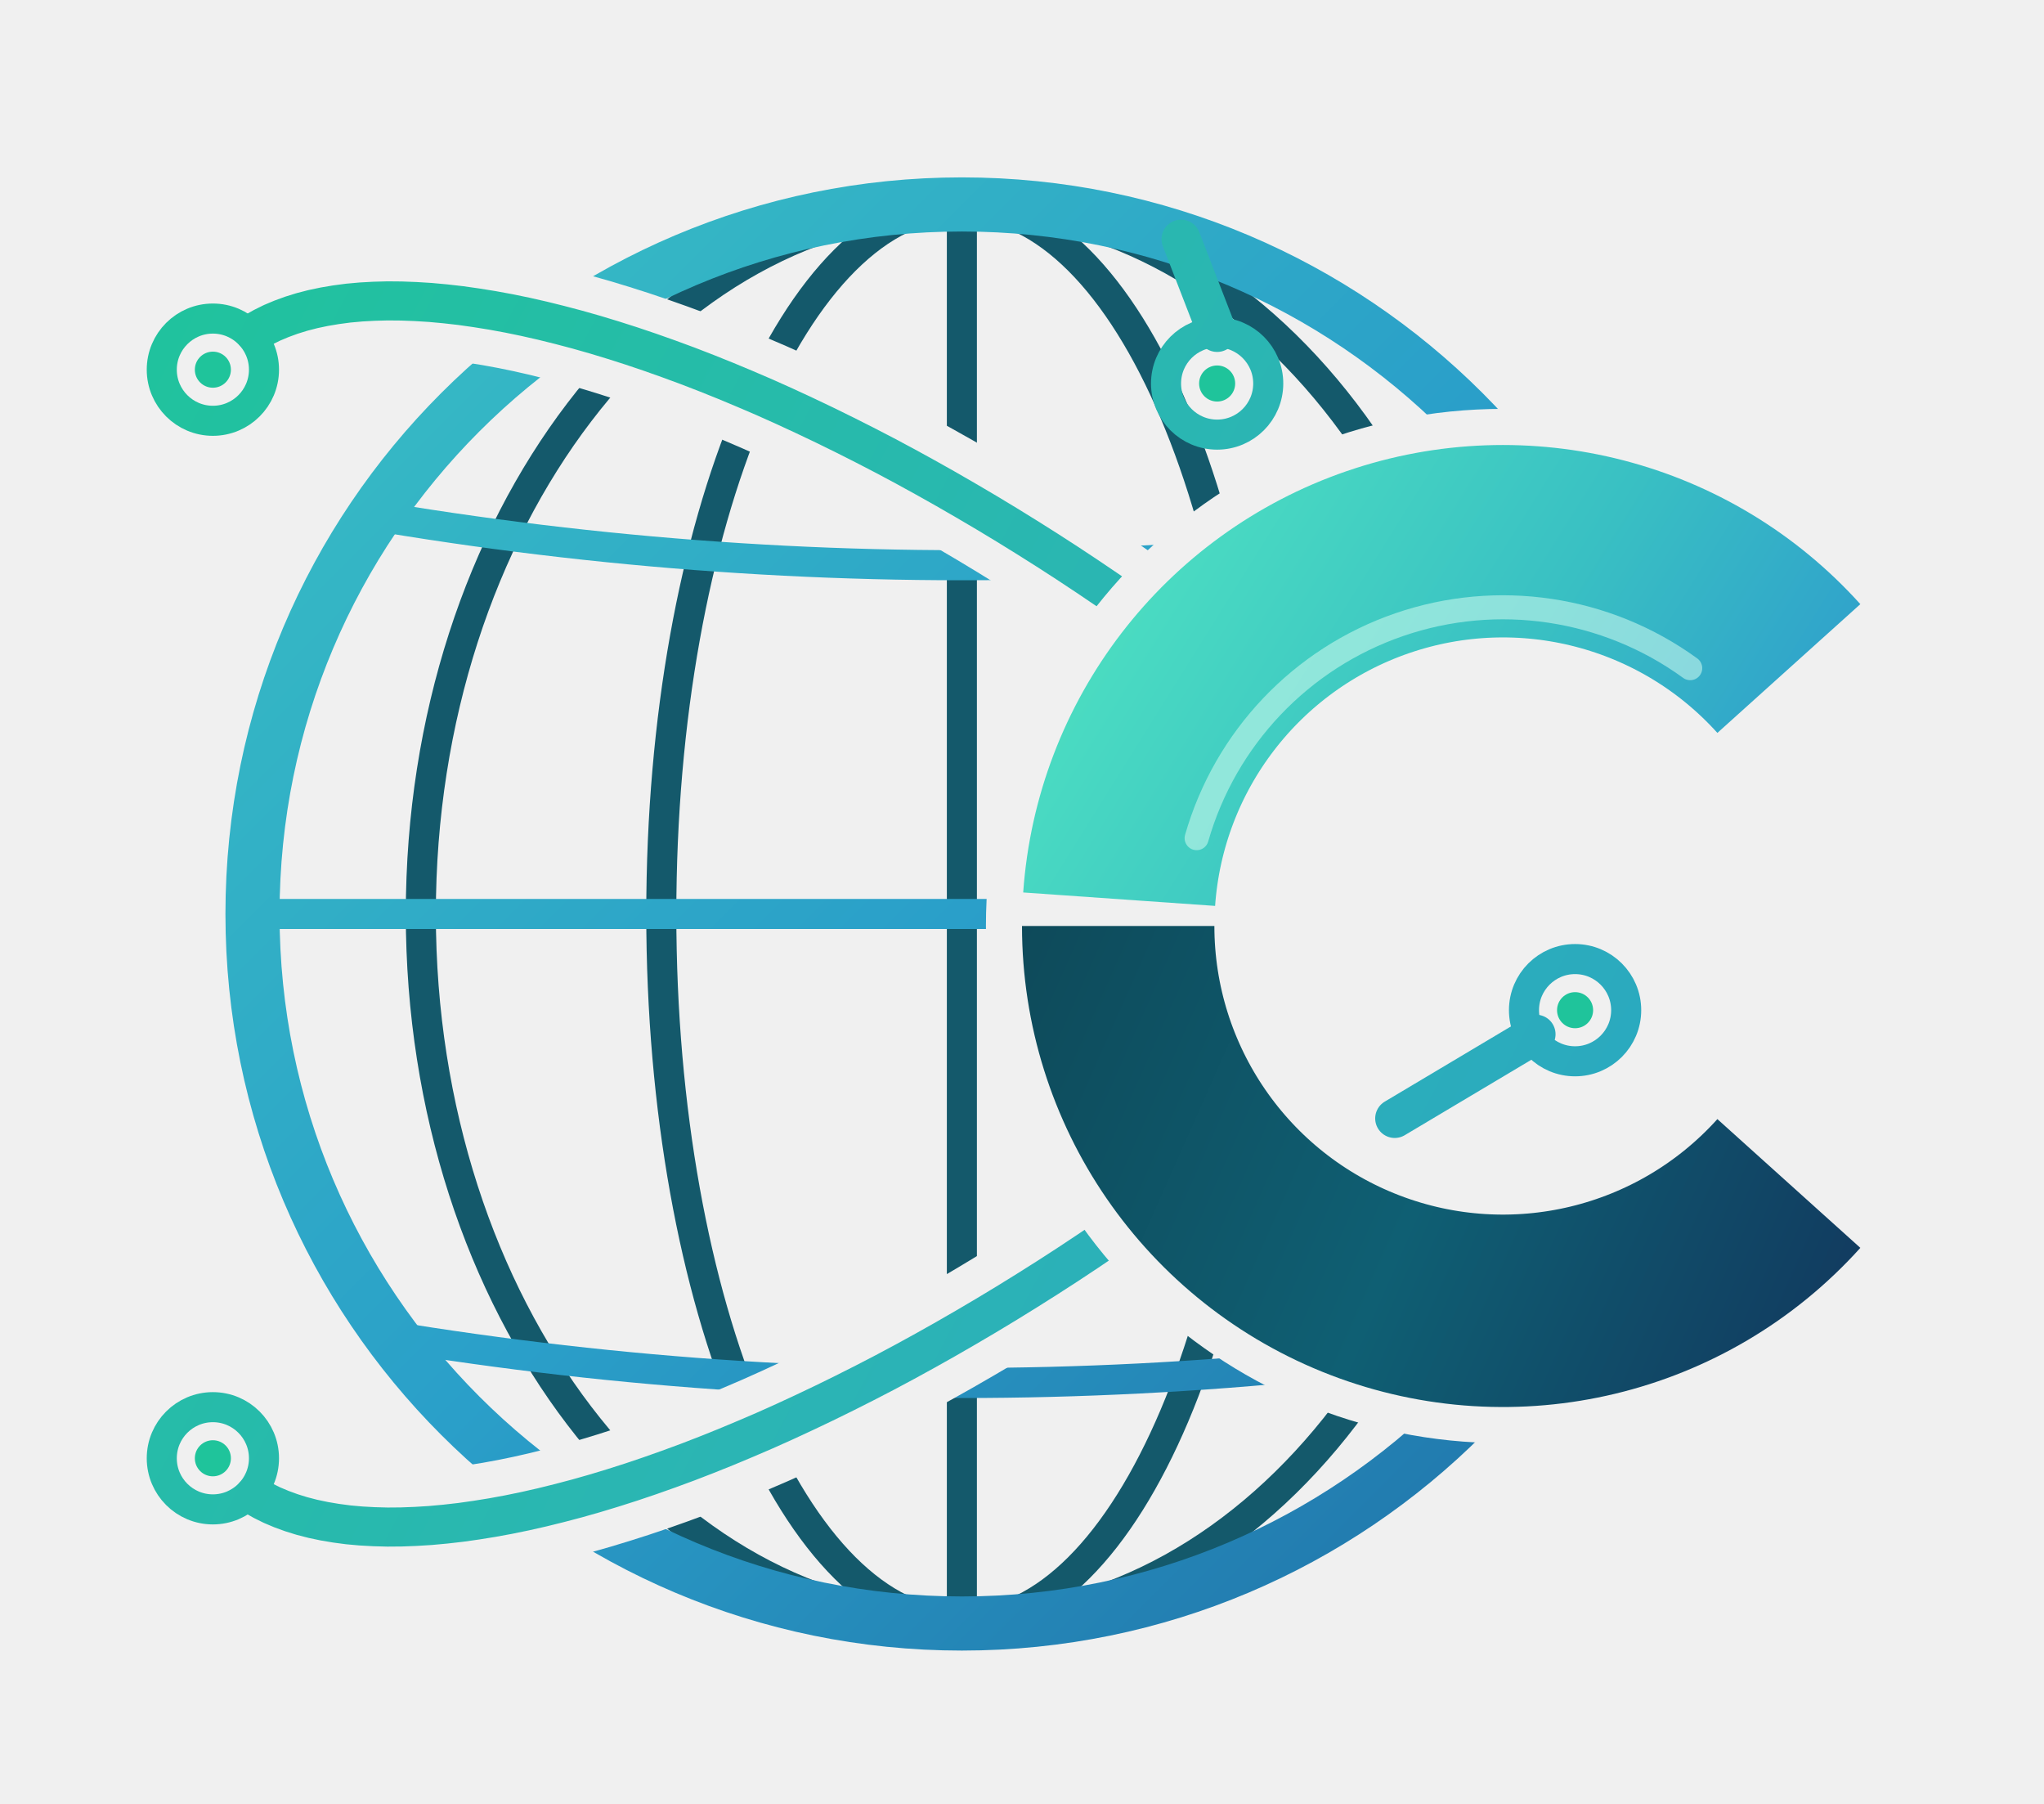
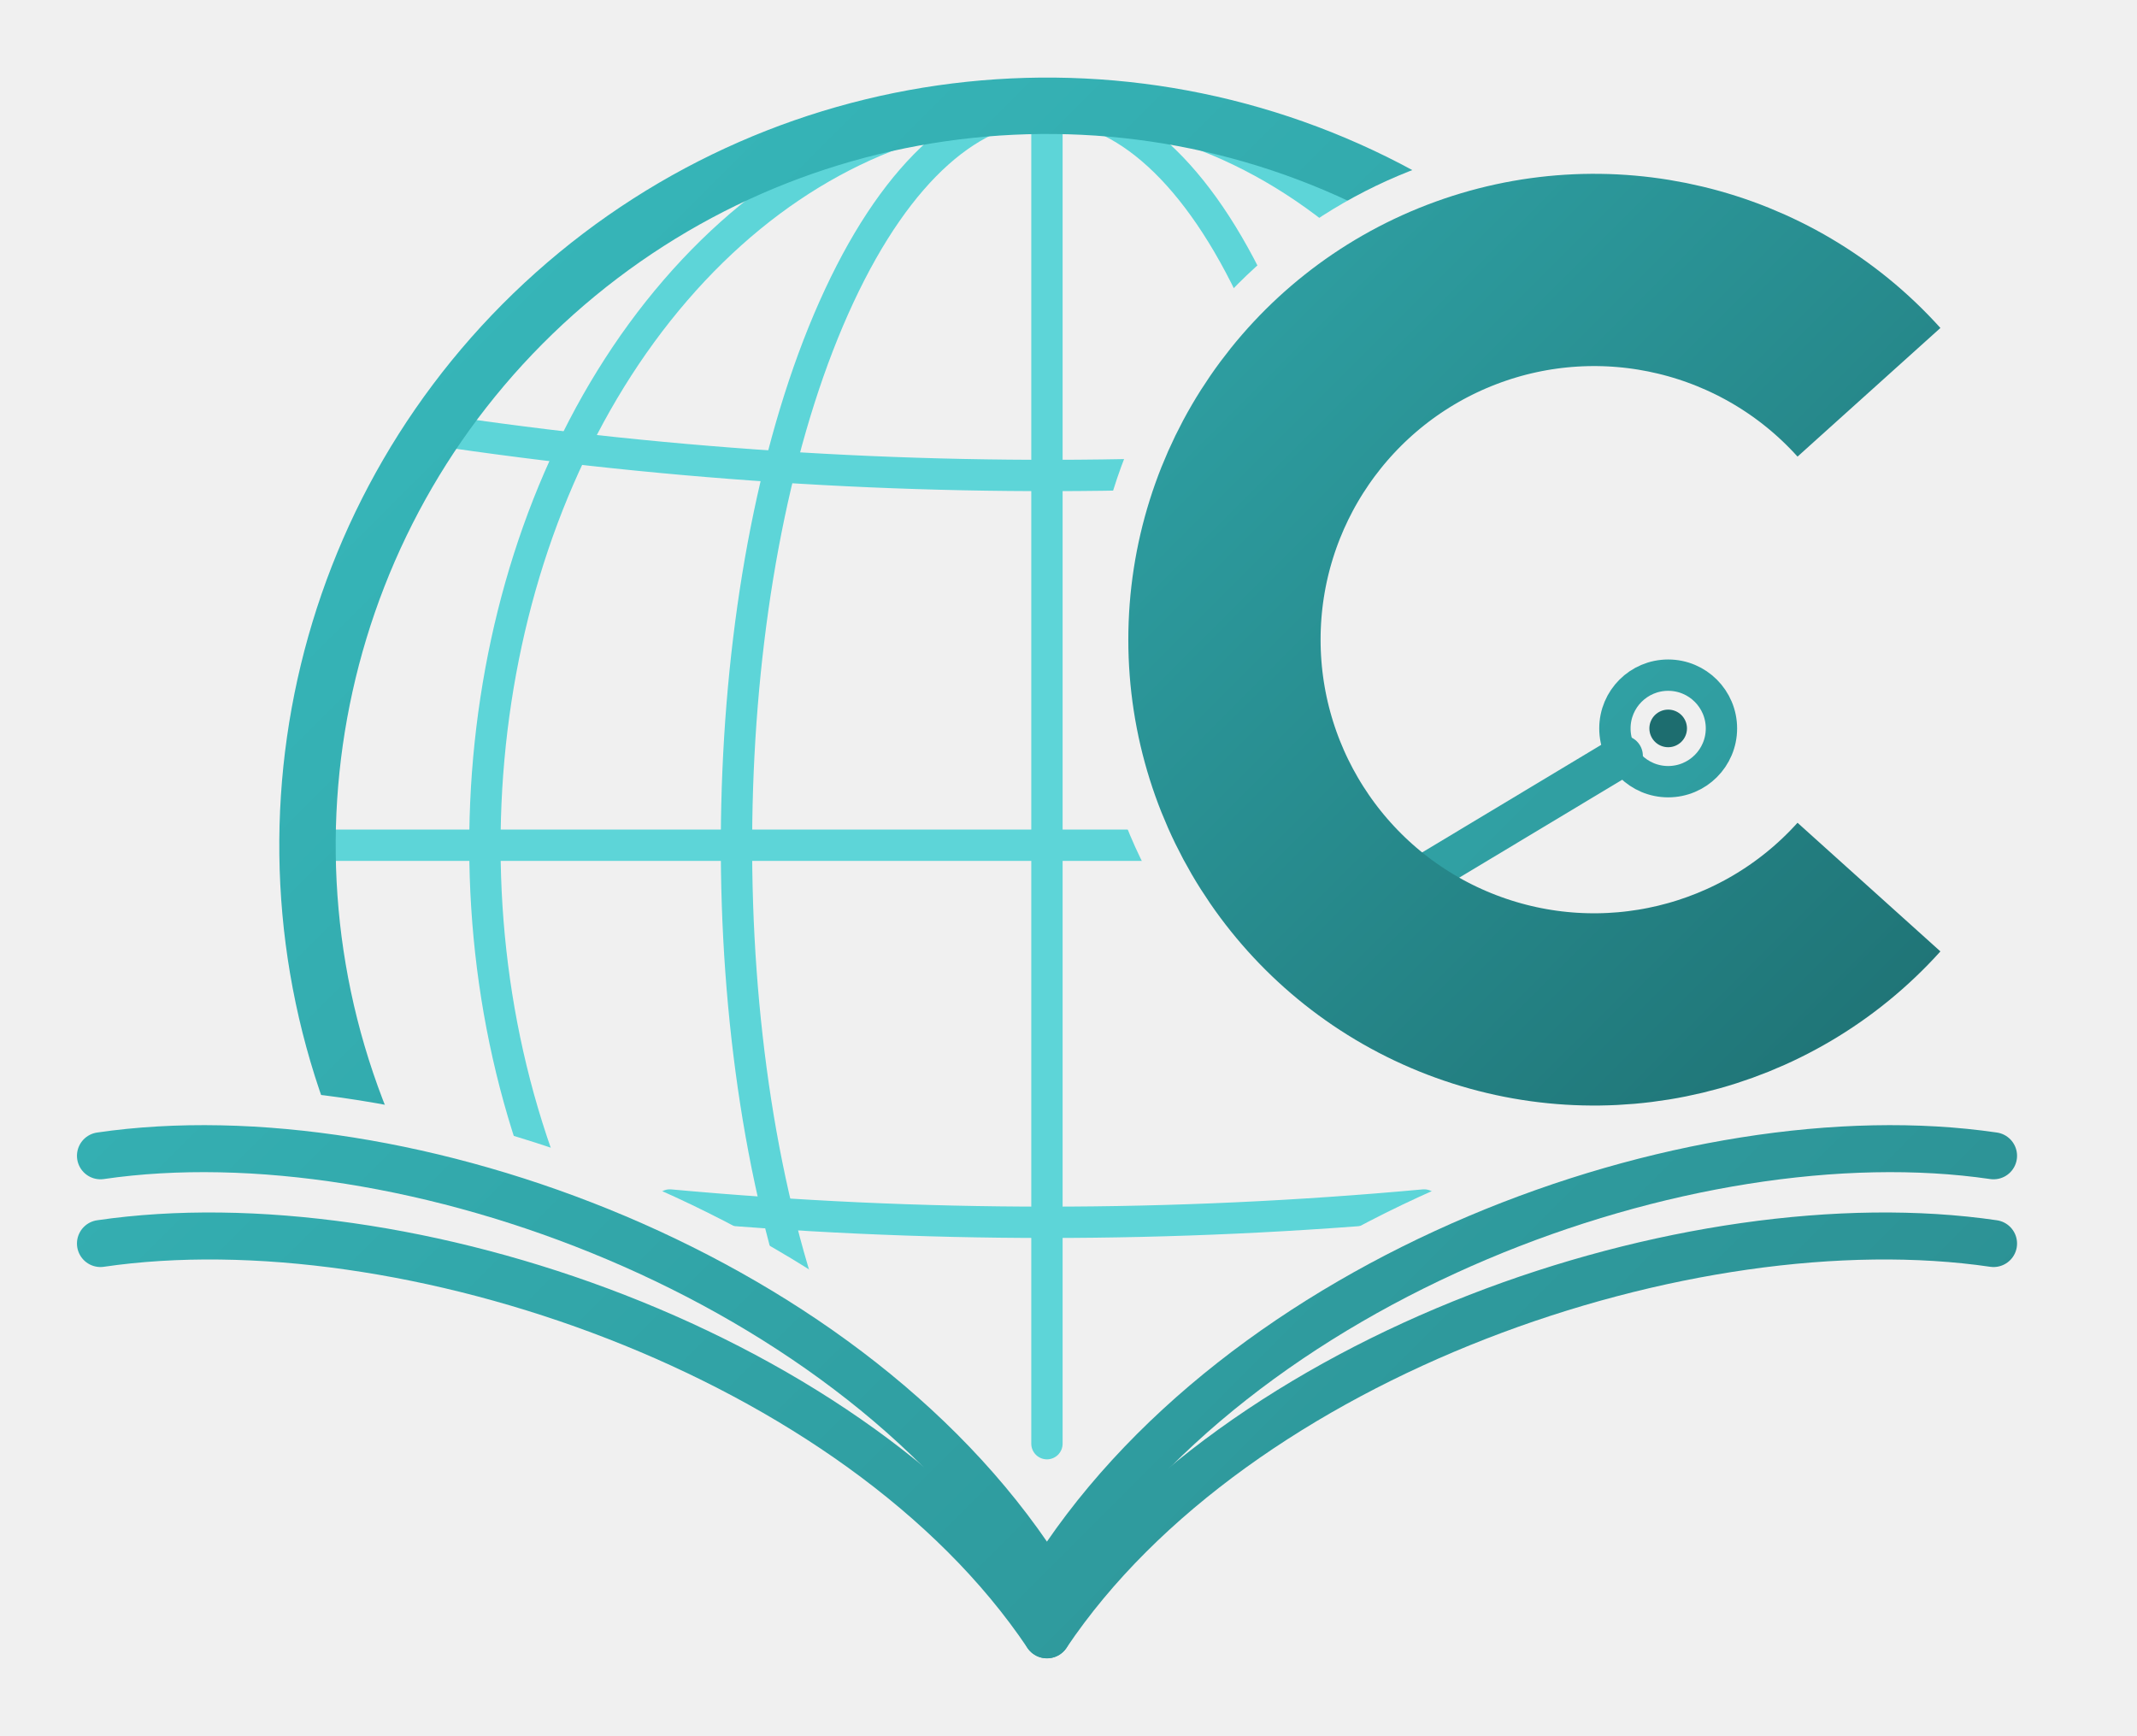
- <svg xmlns="http://www.w3.org/2000/svg" viewBox="0 0 340 300" role="img" aria-labelledby="t">
-   <style>.contorno0{stop-color:#39c0c3}.contorno1{stop-color:#2a9fc9}.contorno2{stop-color:#1f6fa6}.orbita0{stop-color:#1fc49b}.orbita1{stop-color:#2bb5b4}.orbita2{stop-color:#2a9fc9}.letra0{stop-color:#4fe3c1}.letra1{stop-color:#39c0c3}.letra2{stop-color:#2a8fd0}.base0{stop-color:#0e4a5a}.base1{stop-color:#0f5f73}.base2{stop-color:#12385e}.red{stroke:#14596b}.punto{fill:#1fc49b;stroke:none}.brillo{stroke:#d2fbf1;opacity:.55}</style>
+ <svg xmlns="http://www.w3.org/2000/svg" viewBox="0 0 341 277" role="img" aria-labelledby="titulo">
  <defs>
+     <linearGradient id="trazo" gradientUnits="userSpaceOnUse" x1="16" y1="-16" x2="325" y2="293">
+       <stop offset="0" stop-color="#39c0c3" />
+       <stop offset="1" stop-color="#2a8a8d" />
+     </linearGradient>
+     <linearGradient id="letra" gradientUnits="userSpaceOnUse" x1="180.04" y1="27.74" x2="328.73" y2="176.42">
+       <stop offset="0" stop-color="#30a5a8" />
+       <stop offset="1" stop-color="#1d6d6f" />
+     </linearGradient>
    <clipPath id="globo">
-       <circle cx="160" cy="152" r="118" />
+       <circle cx="167.06" cy="134.88" r="118" />
    </clipPath>
-     <mask id="cortaC" maskUnits="userSpaceOnUse" x="0" y="0" width="340" height="300">
-       <rect width="340" height="300" fill="#fff" />
-       <circle cx="250" cy="154" r="86" />
+     <mask id="recorte" maskUnits="userSpaceOnUse" x="0" y="0" width="341" height="277">
+       <rect width="341" height="277" fill="#fff" />
+       <path d="M16.03 184.44 C64.36 177.36 136.86 203.6 167.06 252.88 C197.27 203.6 269.77 177.36 318.11 184.44 V277 H16.03 Z" fill="#000" />
+       <g fill="none" stroke="#000" stroke-width="19.5" stroke-linecap="round">
+         <path d="M167.06 252.88 C136.86 203.6 64.36 177.36 16.03 184.44" />
+         <path d="M167.06 252.88 C197.27 203.6 269.77 177.36 318.11 184.44" />
+       </g>
+       <circle cx="254.38" cy="102.08" r="80.34" fill="#000" />
    </mask>
-     <mask id="cortaGlobo" maskUnits="userSpaceOnUse" x="0" y="0" width="340" height="300">
-       <rect width="340" height="300" fill="#fff" />
-       <g fill="none" stroke="#000" stroke-linecap="round">
-         <path d="M42.28 55.26 L43.71 54.45 L45.22 53.7 L46.81 53.03 L48.48 52.42 L50.22 51.88 L52.04 51.41 L53.94 51.01 L55.9 50.68 L57.94 50.41 L60.05 50.22 L62.22 50.1 L64.47 50.04 L66.78 50.06 L69.15 50.15 L71.58 50.3 L74.08 50.53 L76.63 50.82 L79.24 51.19 L81.91 51.62 L84.63 52.12 L87.4 52.69 L90.22 53.33 L93.09 54.04 L96.01 54.81 L98.97 55.65 L101.97 56.56 L105.01 57.53 L108.09 58.57 L111.2 59.67 L114.35 60.83 L117.53 62.06 L120.74 63.35 L123.97 64.7 L127.23 66.1 L130.51 67.57 L133.81 69.1 L137.13 70.68 L140.47 72.32 L143.82 74.01 L147.18 75.75 L150.55 77.55 L153.92 79.4 L157.3 81.3 L160.68 83.25 L164.06 85.24 L167.44 87.28 L170.82 89.37 L174.18 91.49 L177.54 93.66 L180.88 95.87 L184.21 98.12 L187.52 100.4 L190.82 102.72" stroke-width="18.5" />
-         <path d="M42.28 248.74 L43.71 249.55 L45.22 250.3 L46.81 250.97 L48.48 251.58 L50.22 252.12 L52.04 252.59 L53.94 252.99 L55.9 253.32 L57.94 253.59 L60.05 253.78 L62.22 253.9 L64.47 253.96 L66.78 253.94 L69.15 253.85 L71.58 253.7 L74.08 253.47 L76.63 253.18 L79.24 252.81 L81.91 252.38 L84.63 251.88 L87.4 251.31 L90.22 250.67 L93.09 249.96 L96.01 249.19 L98.97 248.35 L101.97 247.44 L105.01 246.47 L108.09 245.43 L111.2 244.33 L114.35 243.17 L117.53 241.94 L120.74 240.65 L123.97 239.3 L127.23 237.9 L130.51 236.43 L133.81 234.9 L137.13 233.32 L140.47 231.68 L143.82 229.99 L147.18 228.25 L150.55 226.45 L153.92 224.6 L157.3 222.7 L160.68 220.75 L164.06 218.76 L167.44 216.72 L170.82 214.63 L174.18 212.51 L177.54 210.34 L180.88 208.13 L184.21 205.88 L187.52 203.6" stroke-width="18.5" />
-       </g>
-       <circle cx="35.41" cy="61.48" r="17.75" />
-       <circle cx="35.41" cy="242.52" r="17.75" />
-       <circle cx="250" cy="154" r="86" />
-     </mask>
-     <linearGradient id="gContorno" gradientUnits="userSpaceOnUse" x1="42" y1="34" x2="278" y2="270">
-       <stop offset="0" class="contorno0" />
-       <stop offset="0.5" class="contorno1" />
-       <stop offset="1" class="contorno2" />
-     </linearGradient>
-     <linearGradient id="gOrbita" gradientUnits="userSpaceOnUse" x1="0" y1="62" x2="340" y2="242">
-       <stop offset="0" class="orbita0" />
-       <stop offset="0.5" class="orbita1" />
-       <stop offset="1" class="orbita2" />
-     </linearGradient>
-     <linearGradient id="gLetra" gradientUnits="userSpaceOnUse" x1="186" y1="74" x2="314" y2="154">
-       <stop offset="0" class="letra0" />
-       <stop offset="0.5" class="letra1" />
-       <stop offset="1" class="letra2" />
-     </linearGradient>
-     <linearGradient id="gBase" gradientUnits="userSpaceOnUse" x1="170" y1="154" x2="314" y2="218">
-       <stop offset="0" class="base0" />
-       <stop offset="0.5" class="base1" />
-       <stop offset="1" class="base2" />
-     </linearGradient>
  </defs>
  <g fill="none" stroke-linecap="round" stroke-linejoin="round">
-     <g mask="url(#cortaGlobo)">
-       <g clip-path="url(#globo)">
-         <g class="red" stroke-width="5">
-           <line x1="160" y1="34" x2="160" y2="270" />
-           <ellipse cx="160" cy="152" rx="50" ry="118" />
-           <ellipse cx="160" cy="152" rx="90" ry="118" />
-         </g>
-         <g stroke="url(#gContorno)" stroke-width="5">
-           <line x1="42" y1="152" x2="278" y2="152" />
-           <path d="M42 82 Q160 106 278 82" />
-           <path d="M42 218 Q160 242 278 218" />
-         </g>
+     <g mask="url(#recorte)">
+       <g clip-path="url(#globo)" stroke="#5dd5d8" stroke-width="5">
+         <path d="M127.23 205.06 A49.56 118 0 0 1 200.55 47.88" />
+         <path d="M86.46 186.6 A89.68 118 0 0 1 216.24 36.19" />
+         <path d="M64.8 67.9 Q123.99 77.13 183.19 75.68" />
+         <path d="M49.06 134.88 L185.55 134.88" />
+         <path d="M106.88 192.29 Q167.06 197.82 227.25 192.29" />
+         <path d="M167.06 16.88 L167.06 230.38" />
      </g>
-       <circle cx="160" cy="152" r="118" stroke="url(#gContorno)" stroke-width="9" />
-       <path d="M196.46 39.78 L202.46 55.28" stroke="url(#gOrbita)" stroke-width="6.5" />
+       <g stroke="url(#trazo)" stroke-width="9">
+         <path d="M58.65 181.45 A118 118 0 0 1 225.62 32.43" />
+       </g>
    </g>
-     <g mask="url(#cortaC)" stroke="url(#gOrbita)" stroke-width="6.5">
-       <path d="M42.28 55.26 L43.71 54.45 L45.22 53.7 L46.81 53.03 L48.48 52.42 L50.22 51.88 L52.04 51.41 L53.94 51.01 L55.9 50.68 L57.94 50.41 L60.05 50.22 L62.22 50.1 L64.47 50.04 L66.78 50.06 L69.15 50.15 L71.58 50.3 L74.08 50.53 L76.63 50.82 L79.24 51.19 L81.91 51.62 L84.63 52.12 L87.4 52.69 L90.22 53.33 L93.09 54.04 L96.01 54.81 L98.97 55.65 L101.97 56.56 L105.01 57.53 L108.09 58.57 L111.2 59.67 L114.35 60.83 L117.53 62.06 L120.74 63.35 L123.97 64.7 L127.23 66.1 L130.51 67.57 L133.81 69.1 L137.13 70.68 L140.47 72.32 L143.82 74.01 L147.18 75.75 L150.55 77.55 L153.92 79.4 L157.3 81.3 L160.68 83.25 L164.06 85.24 L167.44 87.28 L170.82 89.37 L174.18 91.49 L177.54 93.66 L180.88 95.87 L184.21 98.12 L187.52 100.4 L190.82 102.72" />
-       <path d="M42.28 248.74 L43.71 249.55 L45.22 250.3 L46.81 250.97 L48.48 251.58 L50.22 252.12 L52.04 252.59 L53.94 252.99 L55.9 253.32 L57.94 253.59 L60.05 253.78 L62.22 253.9 L64.47 253.96 L66.78 253.94 L69.15 253.85 L71.58 253.7 L74.08 253.47 L76.63 253.18 L79.24 252.81 L81.91 252.38 L84.63 251.88 L87.4 251.31 L90.22 250.67 L93.09 249.96 L96.01 249.19 L98.97 248.35 L101.97 247.44 L105.01 246.47 L108.09 245.43 L111.2 244.33 L114.35 243.17 L117.53 241.94 L120.74 240.65 L123.97 239.3 L127.23 237.9 L130.51 236.43 L133.81 234.9 L137.13 233.32 L140.47 231.68 L143.82 229.99 L147.18 228.25 L150.55 226.45 L153.92 224.6 L157.3 222.7 L160.68 220.75 L164.06 218.76 L167.44 216.72 L170.82 214.63 L174.18 212.51 L177.54 210.34 L180.88 208.13 L184.21 205.88 L187.52 203.6" />
+     <g stroke="url(#trazo)" stroke-width="7.5">
+       <path d="M167.06 252.88 C136.86 203.6 64.36 177.36 16.03 184.44" />
+       <path d="M167.06 252.88 C197.27 203.6 269.77 177.36 318.11 184.44" />
+       <path d="M167.06 260.88 C136.86 215.92 64.36 191.36 16.03 198.44" />
+       <path d="M167.06 260.88 C197.27 215.92 269.77 191.36 318.11 198.44" />
    </g>
-     <path d="M186.16 149.54 A64 64 0 0 1 297.56 111.18" stroke="url(#gLetra)" stroke-width="32" stroke-linecap="butt" />
-     <path d="M297.56 196.82 A64 64 0 0 1 186 154" stroke="url(#gBase)" stroke-width="32" stroke-linecap="butt" />
-     <path d="M199.05 139.39 A53 53 0 0 1 281.15 111.12" class="brillo" stroke-width="4" />
-     <path d="M232 186 L255.5 172" stroke="url(#gOrbita)" stroke-width="6.5" />
-     <g stroke="url(#gOrbita)" stroke-width="5.0">
-       <circle cx="35.41" cy="61.48" r="8.5" class="anillo" />
-       <circle cx="35.41" cy="61.48" r="3" class="punto" />
-       <circle cx="35.41" cy="242.52" r="8.5" class="anillo" />
-       <circle cx="35.41" cy="242.52" r="3" class="punto" />
-       <circle cx="202.46" cy="63.78" r="8.5" class="anillo" />
-       <circle cx="202.46" cy="63.78" r="3" class="punto" />
-       <circle cx="262" cy="168" r="8.5" class="anillo" />
-       <circle cx="262" cy="168" r="3" class="punto" />
-     </g>
+     <path d="M227.18 139.67 L258.9 120.61" stroke="url(#trazo)" stroke-width="6.5" />
+     <path d="M298.23 141.56 A59 59 0 1 1 298.23 62.6" stroke="url(#letra)" stroke-width="30.68" stroke-linecap="butt" />
+     <circle cx="266.19" cy="116.24" r="8.5" stroke="url(#trazo)" stroke-width="5" />
+     <circle cx="266.19" cy="116.24" r="3" fill="#1d6d6f" stroke="none" />
  </g>
</svg>
